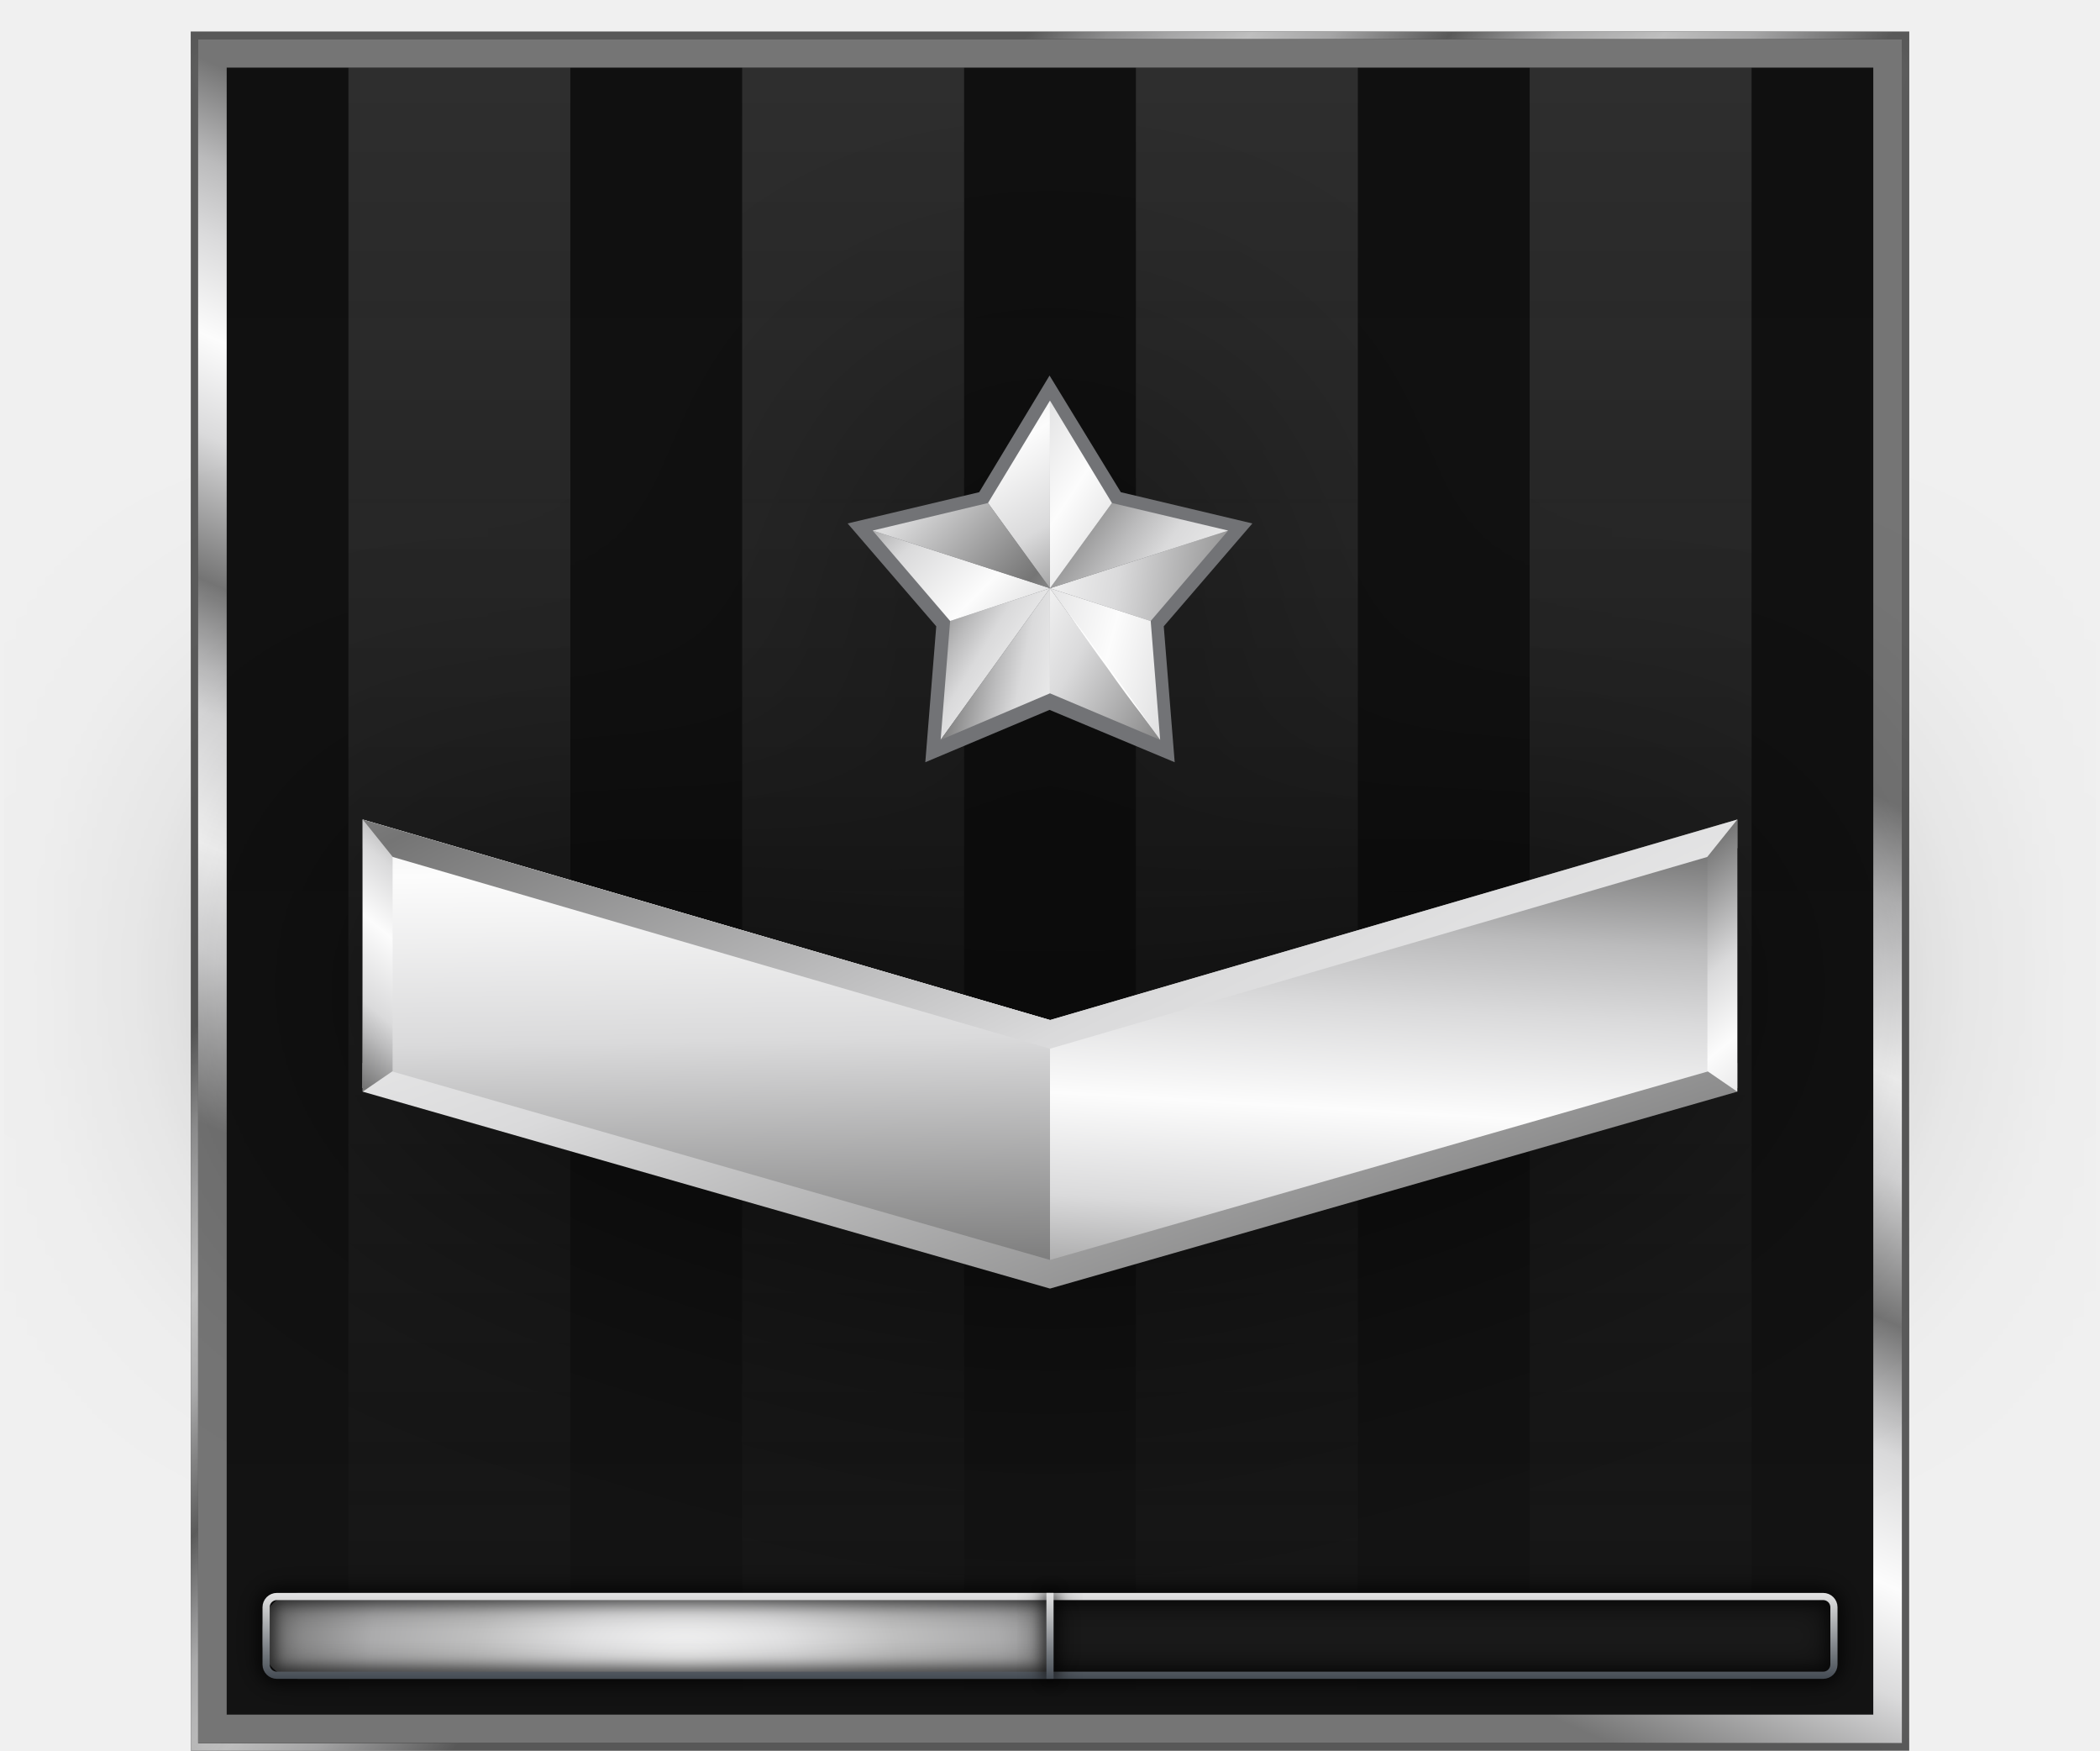
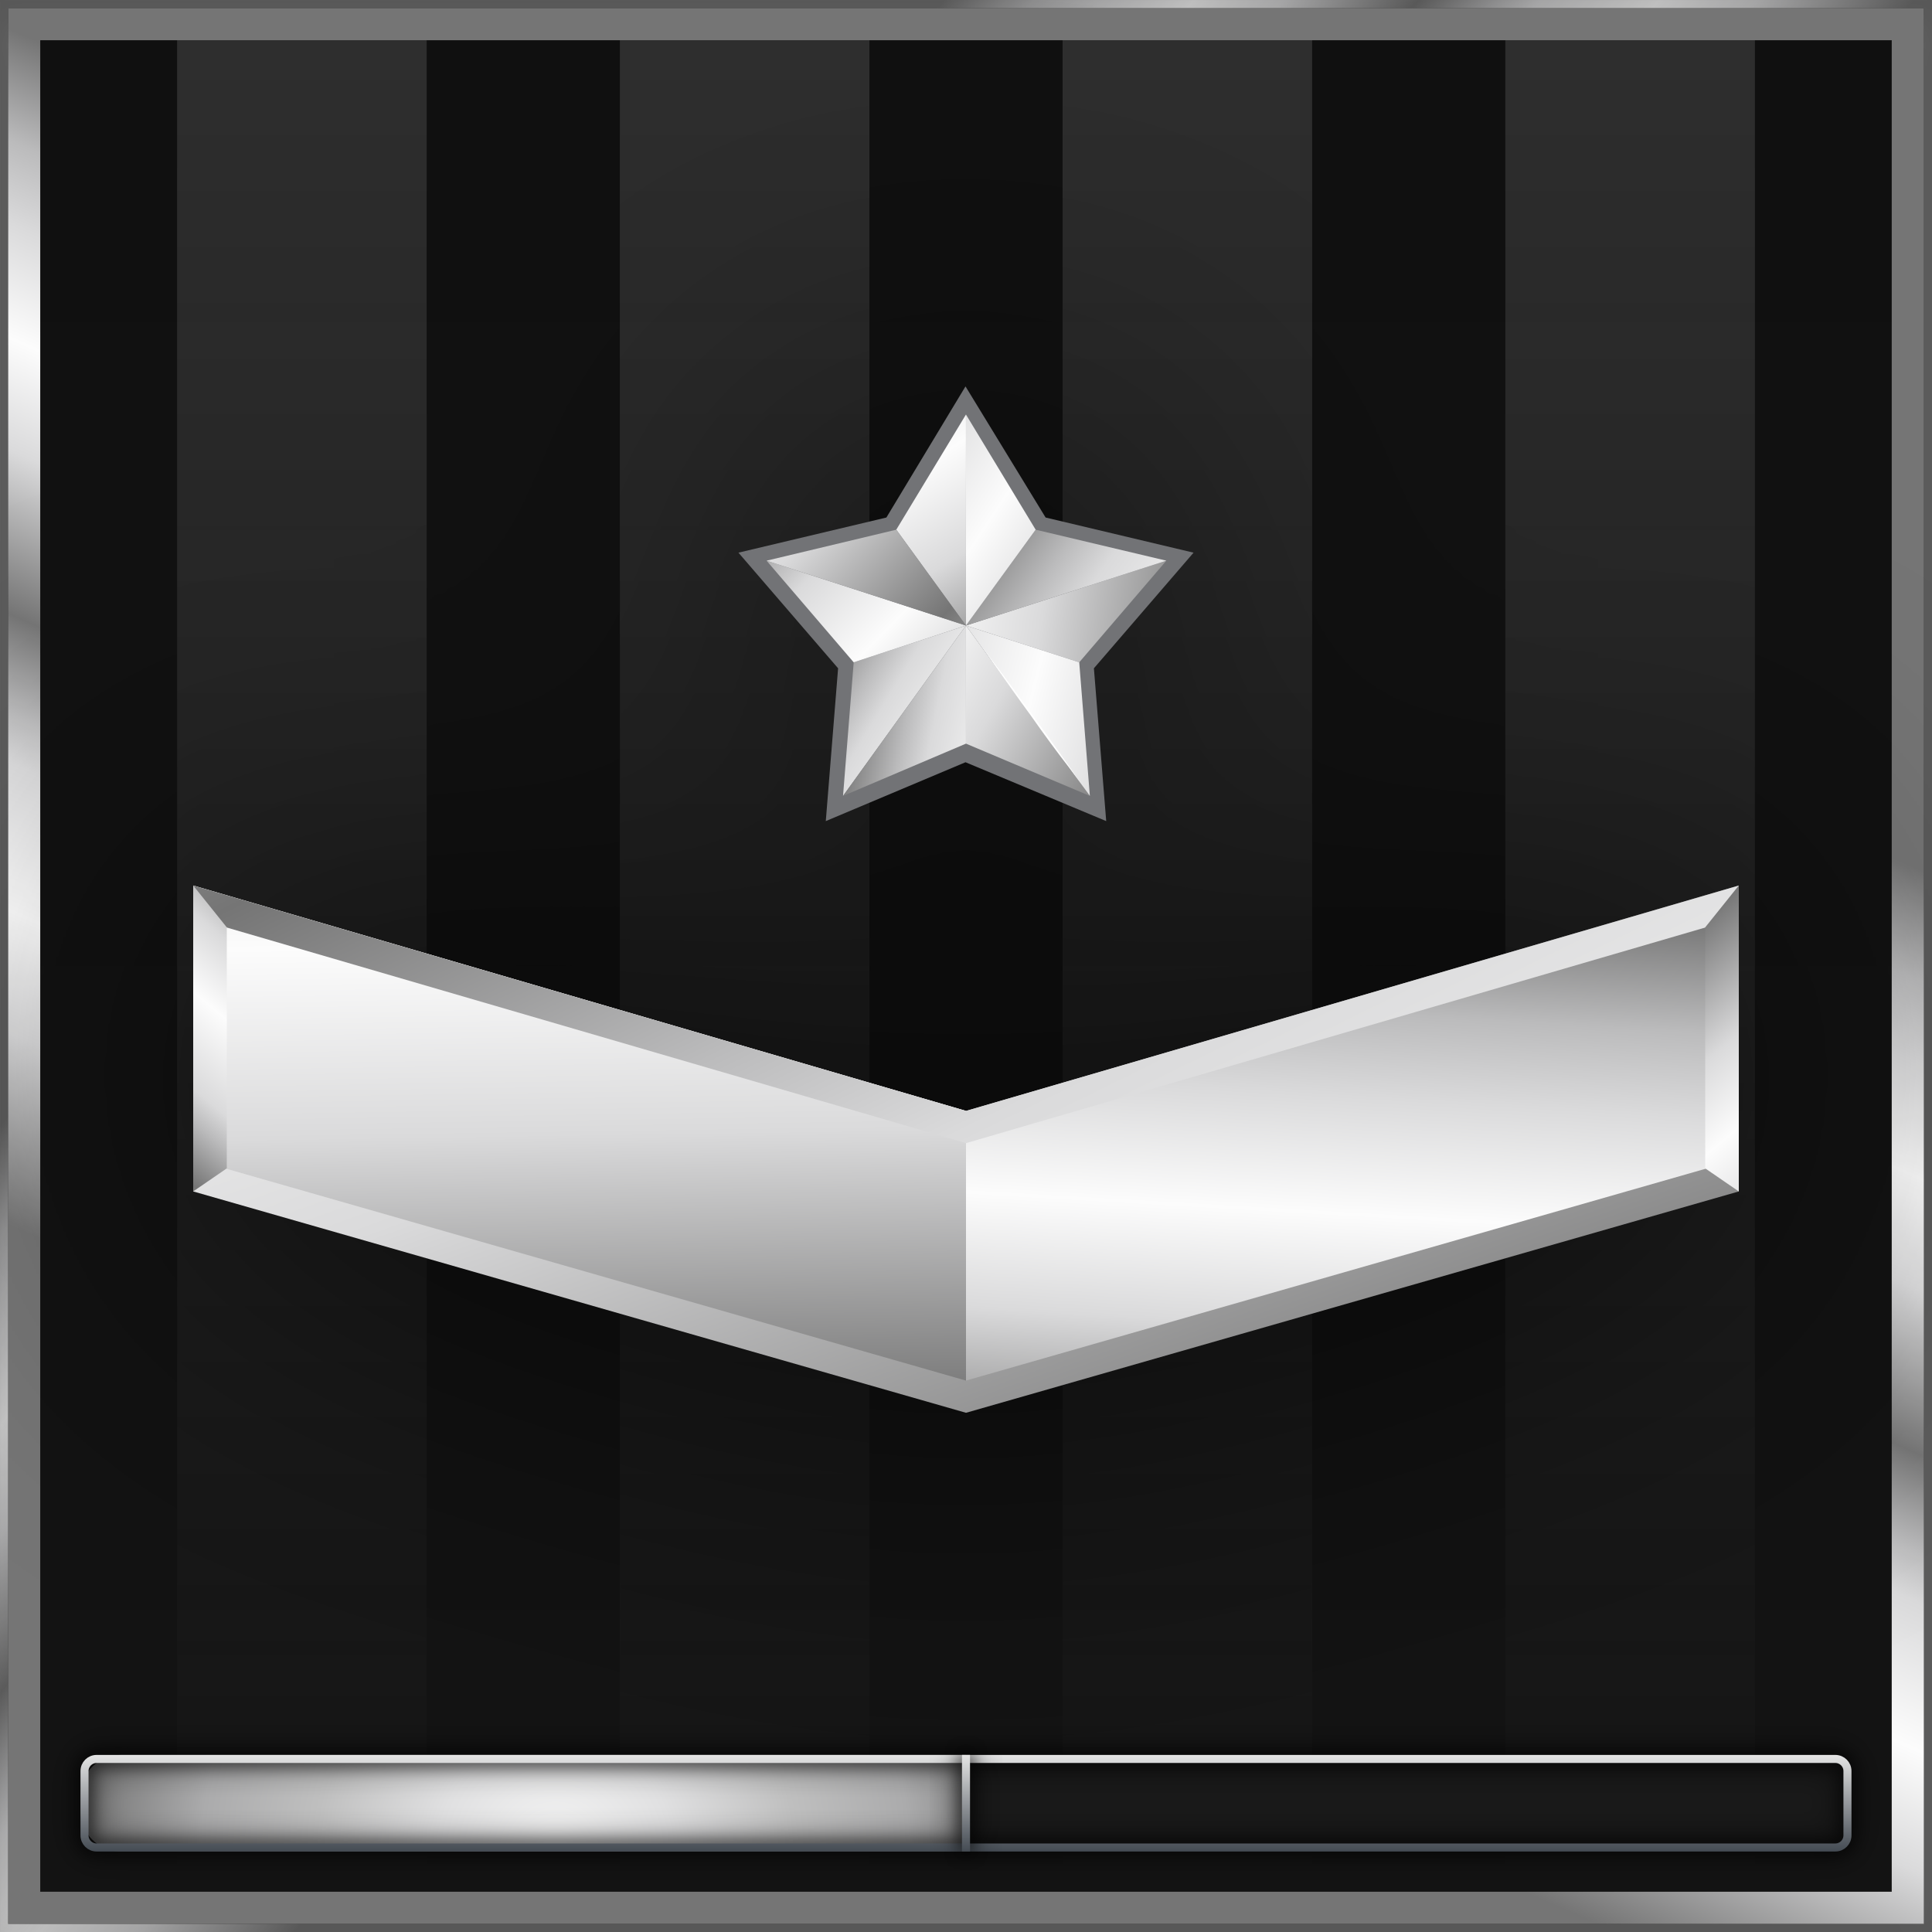
- <svg xmlns="http://www.w3.org/2000/svg" width="66" height="55" viewBox="0 0 66 55" fill="none">
-   <rect x="6.562" y="1.562" width="52.875" height="52.875" fill="url(#paint0_linear_2005_61727)" stroke="url(#paint1_linear_2005_61727)" stroke-width="1.125" />
-   <g filter="url(#filter0_i_2005_61727)">
-     <rect x="6.112" y="1.113" width="53.775" height="53.775" stroke="url(#paint2_linear_2005_61727)" stroke-width="0.225" />
-   </g>
-   <g style="mix-blend-mode:plus-lighter">
-     <rect x="10.95" y="2.125" width="6.975" height="51.75" fill="url(#paint3_linear_2005_61727)" fill-opacity="0.2" />
-     <rect x="23.325" y="2.125" width="6.975" height="51.75" fill="url(#paint4_linear_2005_61727)" fill-opacity="0.2" />
-     <rect x="35.7" y="2.125" width="6.975" height="51.75" fill="url(#paint5_linear_2005_61727)" fill-opacity="0.2" />
-     <rect x="48.075" y="2.125" width="6.975" height="51.75" fill="url(#paint6_linear_2005_61727)" fill-opacity="0.2" />
-   </g>
-   <g filter="url(#filter1_d_2005_61727)">
-     <path d="M11.4 34.188V25.75L33 32.05L54.6 25.75V34.188L33 40.375L11.4 34.188Z" fill="url(#paint7_linear_2005_61727)" />
-     <path d="M33 32.05L11.4 25.75V34.188L33 40.375V32.05Z" fill="url(#paint8_linear_2005_61727)" />
-     <path d="M11.4 25.751V26.651L33 32.951L54.6 26.651V25.751L33 32.051L11.4 25.751Z" fill="url(#paint9_linear_2005_61727)" />
-     <path d="M11.4 33.401V34.301L33 40.488L54.6 34.301V33.401L33 39.588L11.4 33.401Z" fill="url(#paint10_linear_2005_61727)" />
-     <path fill-rule="evenodd" clip-rule="evenodd" d="M12.339 26.92L12.339 33.656L11.4 34.301L11.4 25.75L12.339 26.92Z" fill="url(#paint11_linear_2005_61727)" />
-     <path fill-rule="evenodd" clip-rule="evenodd" d="M53.661 26.92L53.661 33.656L54.6 34.301L54.6 25.75L53.661 26.92Z" fill="url(#paint12_linear_2005_61727)" />
-     <path d="M29.425 19.679L26.64 16.447L30.775 15.465L32.986 11.8L35.225 15.465L39.36 16.447L36.575 19.679L36.919 23.95L32.986 22.305L29.081 23.95L29.425 19.679Z" fill="#727376" />
-     <path d="M36.165 19.512L38.6 16.671L32.999 18.484L36.165 19.512Z" fill="url(#paint13_linear_2005_61727)" />
-     <path d="M32.999 18.484L38.6 16.671L34.947 15.805L32.999 18.484Z" fill="url(#paint14_linear_2005_61727)" />
-     <path d="M32.999 18.484V21.785L36.462 23.246L32.999 18.484Z" fill="url(#paint15_linear_2005_61727)" />
-     <path d="M32.999 18.484L34.947 15.805L32.999 12.586V18.484Z" fill="url(#paint16_linear_2005_61727)" />
-     <path d="M29.861 19.512L29.563 23.246L32.999 18.484L29.861 19.512Z" fill="url(#paint17_linear_2005_61727)" />
-     <path d="M36.165 19.512L32.999 18.484L36.462 23.246L36.165 19.512Z" fill="url(#paint18_linear_2005_61727)" />
-     <path d="M32.999 18.484L29.563 23.246L32.999 21.785V18.484Z" fill="url(#paint19_linear_2005_61727)" />
-     <path d="M32.999 18.484L27.426 16.671L29.861 19.512L32.999 18.484Z" fill="url(#paint20_linear_2005_61727)" />
-     <path d="M32.999 12.586L31.051 15.805L32.999 18.484V12.586Z" fill="url(#paint21_linear_2005_61727)" />
-     <path d="M32.999 18.484L31.051 15.805L27.426 16.671L32.999 18.484Z" fill="url(#paint22_linear_2005_61727)" />
-     <path d="M33.324 18.917C33.324 18.917 33.513 19.16 33.811 19.566C34.109 19.945 34.487 20.486 34.866 21C35.245 21.514 35.624 22.055 35.894 22.434C36.165 22.84 36.354 23.084 36.354 23.084C36.354 23.084 36.165 22.84 35.867 22.434C35.57 22.055 35.191 21.541 34.812 21C34.433 20.486 34.054 19.945 33.784 19.566C33.513 19.16 33.324 18.917 33.324 18.917Z" fill="white" />
-   </g>
-   <rect x="8.25" y="50.05" width="49.5" height="2.7" rx="0.45" fill="#191919" />
-   <path d="M8.25 51.175C8.25 50.554 8.754 50.05 9.375 50.05H33V52.75H9.375C8.754 52.75 8.25 52.246 8.25 51.625V51.175Z" fill="url(#paint23_radial_2005_61727)" />
-   <g filter="url(#filter2_dd_2005_61727)">
-     <rect x="8.363" y="50.163" width="49.275" height="2.475" rx="0.338" stroke="url(#paint24_linear_2005_61727)" stroke-width="0.225" />
-   </g>
-   <g filter="url(#filter3_dd_2005_61727)">
-     <path d="M33 50.05V52.75" stroke="url(#paint25_linear_2005_61727)" stroke-width="0.225" />
+ <svg xmlns="http://www.w3.org/2000/svg" width="54" height="54" viewBox="0 0 54 54" fill="none">
+   <g clip-path="url(#clip0_2201_104531)">
+     <rect width="54" height="54" fill="black" fill-opacity="0.01" />
+     <rect x="0.562" y="0.562" width="52.875" height="52.875" fill="url(#paint0_linear_2201_104531)" stroke="url(#paint1_linear_2201_104531)" stroke-width="1.125" />
+     <g filter="url(#filter0_i_2201_104531)">
+       <rect x="0.113" y="0.113" width="53.775" height="53.775" stroke="url(#paint2_linear_2201_104531)" stroke-width="0.225" />
+     </g>
+     <g style="mix-blend-mode:plus-lighter">
+       <rect x="4.95" y="1.125" width="6.975" height="51.75" fill="url(#paint3_linear_2201_104531)" fill-opacity="0.2" />
+       <rect x="17.325" y="1.125" width="6.975" height="51.75" fill="url(#paint4_linear_2201_104531)" fill-opacity="0.2" />
+       <rect x="29.7" y="1.125" width="6.975" height="51.75" fill="url(#paint5_linear_2201_104531)" fill-opacity="0.2" />
+       <rect x="42.075" y="1.125" width="6.975" height="51.75" fill="url(#paint6_linear_2201_104531)" fill-opacity="0.2" />
+     </g>
+     <g filter="url(#filter1_d_2201_104531)">
+       <path d="M5.4 33.188V24.75L27 31.05L48.6 24.75V33.188L27 39.375L5.4 33.188Z" fill="url(#paint7_linear_2201_104531)" />
+       <path d="M27 31.05L5.4 24.75V33.188L27 39.375V31.05Z" fill="url(#paint8_linear_2201_104531)" />
+       <path d="M5.4 24.751V25.651L27 31.951L48.6 25.651V24.751L27 31.051L5.4 24.751Z" fill="url(#paint9_linear_2201_104531)" />
+       <path d="M5.4 32.401V33.301L27 39.488L48.6 33.301V32.401L27 38.588L5.4 32.401Z" fill="url(#paint10_linear_2201_104531)" />
+       <path fill-rule="evenodd" clip-rule="evenodd" d="M6.339 25.92L6.339 32.656L5.4 33.301L5.4 24.75L6.339 25.92Z" fill="url(#paint11_linear_2201_104531)" />
+       <path fill-rule="evenodd" clip-rule="evenodd" d="M47.661 25.92L47.661 32.656L48.6 33.301L48.6 24.75L47.661 25.92Z" fill="url(#paint12_linear_2201_104531)" />
+       <path d="M23.425 18.679L20.64 15.447L24.775 14.465L26.986 10.8L29.225 14.465L33.36 15.447L30.575 18.679L30.919 22.95L26.986 21.305L23.081 22.95L23.425 18.679Z" fill="#727376" />
+       <path d="M30.165 18.512L32.6 15.671L26.999 17.484L30.165 18.512Z" fill="url(#paint13_linear_2201_104531)" />
+       <path d="M26.999 17.484L32.6 15.671L28.947 14.805L26.999 17.484Z" fill="url(#paint14_linear_2201_104531)" />
+       <path d="M26.999 17.484V20.785L30.462 22.246L26.999 17.484Z" fill="url(#paint15_linear_2201_104531)" />
+       <path d="M26.999 17.484L28.947 14.805L26.999 11.586V17.484Z" fill="url(#paint16_linear_2201_104531)" />
+       <path d="M23.861 18.512L23.563 22.246L26.999 17.484L23.861 18.512Z" fill="url(#paint17_linear_2201_104531)" />
+       <path d="M30.165 18.512L26.999 17.484L30.462 22.246L30.165 18.512Z" fill="url(#paint18_linear_2201_104531)" />
+       <path d="M26.999 17.484L23.563 22.246L26.999 20.785V17.484Z" fill="url(#paint19_linear_2201_104531)" />
+       <path d="M26.999 17.484L21.426 15.671L23.861 18.512L26.999 17.484Z" fill="url(#paint20_linear_2201_104531)" />
+       <path d="M26.999 11.586L25.051 14.805L26.999 17.484V11.586Z" fill="url(#paint21_linear_2201_104531)" />
+       <path d="M26.999 17.484L25.051 14.805L21.426 15.671L26.999 17.484Z" fill="url(#paint22_linear_2201_104531)" />
+       <path d="M27.324 17.917C27.324 17.917 27.513 18.16 27.811 18.566C28.109 18.945 28.487 19.486 28.866 20C29.245 20.514 29.624 21.055 29.894 21.434C30.165 21.84 30.354 22.084 30.354 22.084C30.354 22.084 30.165 21.84 29.867 21.434C29.57 21.055 29.191 20.541 28.812 20C28.433 19.486 28.055 18.945 27.784 18.566C27.513 18.16 27.324 17.917 27.324 17.917Z" fill="white" />
+     </g>
+     <rect x="2.25" y="49.05" width="49.5" height="2.7" rx="0.45" fill="#191919" />
+     <path d="M2.25 50.175C2.25 49.554 2.754 49.05 3.375 49.05H27V51.75H3.375C2.754 51.75 2.25 51.246 2.25 50.625V50.175Z" fill="url(#paint23_radial_2201_104531)" />
+     <g filter="url(#filter2_dd_2201_104531)">
+       <rect x="2.362" y="49.163" width="49.275" height="2.475" rx="0.338" stroke="url(#paint24_linear_2201_104531)" stroke-width="0.225" />
+     </g>
+     <g filter="url(#filter3_dd_2201_104531)">
+       <path d="M27 49.05V51.75" stroke="url(#paint25_linear_2201_104531)" stroke-width="0.225" />
+     </g>
  </g>
  <defs>
-     <filter id="filter0_i_2005_61727" x="6" y="1" width="54" height="54.9" filterUnits="userSpaceOnUse" color-interpolation-filters="sRGB">
+     <filter id="filter0_i_2201_104531" x="0" y="0" width="54" height="54.9" filterUnits="userSpaceOnUse" color-interpolation-filters="sRGB">
      <feFlood flood-opacity="0" result="BackgroundImageFix" />
      <feBlend mode="normal" in="SourceGraphic" in2="BackgroundImageFix" result="shape" />
      <feColorMatrix in="SourceAlpha" type="matrix" values="0 0 0 0 0 0 0 0 0 0 0 0 0 0 0 0 0 0 127 0" result="hardAlpha" />
      <feOffset dy="0.9" />
      <feGaussianBlur stdDeviation="0.45" />
      <feComposite in2="hardAlpha" operator="arithmetic" k2="-1" k3="1" />
      <feColorMatrix type="matrix" values="0 0 0 0 0 0 0 0 0 0 0 0 0 0 0 0 0 0 0.25 0" />
-       <feBlend mode="normal" in2="shape" result="effect1_innerShadow_2005_61727" />
+       <feBlend mode="normal" in2="shape" result="effect1_innerShadow_2201_104531" />
    </filter>
-     <filter id="filter1_d_2005_61727" x="0.15" y="0.55" width="65.7" height="51.188" filterUnits="userSpaceOnUse" color-interpolation-filters="sRGB">
+     <filter id="filter1_d_2201_104531" x="-5.85" y="-0.45" width="65.7" height="51.188" filterUnits="userSpaceOnUse" color-interpolation-filters="sRGB">
      <feFlood flood-opacity="0" result="BackgroundImageFix" />
      <feColorMatrix in="SourceAlpha" type="matrix" values="0 0 0 0 0 0 0 0 0 0 0 0 0 0 0 0 0 0 127 0" result="hardAlpha" />
      <feOffset />
      <feGaussianBlur stdDeviation="5.625" />
      <feColorMatrix type="matrix" values="0 0 0 0 0 0 0 0 0 0 0 0 0 0 0 0 0 0 0.8 0" />
-       <feBlend mode="normal" in2="BackgroundImageFix" result="effect1_dropShadow_2005_61727" />
-       <feBlend mode="normal" in="SourceGraphic" in2="effect1_dropShadow_2005_61727" result="shape" />
+       <feBlend mode="normal" in2="BackgroundImageFix" result="effect1_dropShadow_2201_104531" />
+       <feBlend mode="normal" in="SourceGraphic" in2="effect1_dropShadow_2201_104531" result="shape" />
    </filter>
-     <filter id="filter2_dd_2005_61727" x="7.35" y="49.15" width="51.3" height="4.5" filterUnits="userSpaceOnUse" color-interpolation-filters="sRGB">
+     <filter id="filter2_dd_2201_104531" x="1.35" y="48.15" width="51.3" height="4.5" filterUnits="userSpaceOnUse" color-interpolation-filters="sRGB">
      <feFlood flood-opacity="0" result="BackgroundImageFix" />
      <feColorMatrix in="SourceAlpha" type="matrix" values="0 0 0 0 0 0 0 0 0 0 0 0 0 0 0 0 0 0 127 0" result="hardAlpha" />
      <feOffset />
      <feGaussianBlur stdDeviation="0.45" />
      <feColorMatrix type="matrix" values="0 0 0 0 0 0 0 0 0 0 0 0 0 0 0 0 0 0 1 0" />
-       <feBlend mode="normal" in2="BackgroundImageFix" result="effect1_dropShadow_2005_61727" />
+       <feBlend mode="normal" in2="BackgroundImageFix" result="effect1_dropShadow_2201_104531" />
      <feColorMatrix in="SourceAlpha" type="matrix" values="0 0 0 0 0 0 0 0 0 0 0 0 0 0 0 0 0 0 127 0" result="hardAlpha" />
      <feOffset />
      <feGaussianBlur stdDeviation="0.225" />
      <feColorMatrix type="matrix" values="0 0 0 0 0 0 0 0 0 0 0 0 0 0 0 0 0 0 1 0" />
-       <feBlend mode="normal" in2="effect1_dropShadow_2005_61727" result="effect2_dropShadow_2005_61727" />
-       <feBlend mode="normal" in="SourceGraphic" in2="effect2_dropShadow_2005_61727" result="shape" />
+       <feBlend mode="normal" in2="effect1_dropShadow_2201_104531" result="effect2_dropShadow_2201_104531" />
+       <feBlend mode="normal" in="SourceGraphic" in2="effect2_dropShadow_2201_104531" result="shape" />
    </filter>
-     <filter id="filter3_dd_2005_61727" x="31.988" y="49.15" width="2.025" height="4.5" filterUnits="userSpaceOnUse" color-interpolation-filters="sRGB">
+     <filter id="filter3_dd_2201_104531" x="25.988" y="48.15" width="2.025" height="4.5" filterUnits="userSpaceOnUse" color-interpolation-filters="sRGB">
      <feFlood flood-opacity="0" result="BackgroundImageFix" />
      <feColorMatrix in="SourceAlpha" type="matrix" values="0 0 0 0 0 0 0 0 0 0 0 0 0 0 0 0 0 0 127 0" result="hardAlpha" />
      <feOffset />
      <feGaussianBlur stdDeviation="0.45" />
      <feColorMatrix type="matrix" values="0 0 0 0 0 0 0 0 0 0 0 0 0 0 0 0 0 0 1 0" />
-       <feBlend mode="normal" in2="BackgroundImageFix" result="effect1_dropShadow_2005_61727" />
+       <feBlend mode="normal" in2="BackgroundImageFix" result="effect1_dropShadow_2201_104531" />
      <feColorMatrix in="SourceAlpha" type="matrix" values="0 0 0 0 0 0 0 0 0 0 0 0 0 0 0 0 0 0 127 0" result="hardAlpha" />
      <feOffset />
      <feGaussianBlur stdDeviation="0.225" />
      <feColorMatrix type="matrix" values="0 0 0 0 0 0 0 0 0 0 0 0 0 0 0 0 0 0 1 0" />
-       <feBlend mode="normal" in2="effect1_dropShadow_2005_61727" result="effect2_dropShadow_2005_61727" />
-       <feBlend mode="normal" in="SourceGraphic" in2="effect2_dropShadow_2005_61727" result="shape" />
+       <feBlend mode="normal" in2="effect1_dropShadow_2201_104531" result="effect2_dropShadow_2201_104531" />
+       <feBlend mode="normal" in="SourceGraphic" in2="effect2_dropShadow_2201_104531" result="shape" />
    </filter>
-     <linearGradient id="paint0_linear_2005_61727" x1="33" y1="1" x2="33" y2="55" gradientUnits="userSpaceOnUse">
+     <linearGradient id="paint0_linear_2201_104531" x1="27" y1="0" x2="27" y2="54" gradientUnits="userSpaceOnUse">
      <stop stop-color="#101010" />
      <stop offset="1" stop-color="#131313" />
    </linearGradient>
-     <linearGradient id="paint1_linear_2005_61727" x1="4.425" y1="1" x2="-7.905" y2="29.019" gradientUnits="userSpaceOnUse">
+     <linearGradient id="paint1_linear_2201_104531" x1="-1.575" y1="-5.42367e-07" x2="-13.905" y2="28.019" gradientUnits="userSpaceOnUse">
      <stop stop-color="#757575" />
      <stop offset="0.093" stop-color="#BBBBBC" />
      <stop offset="0.162" stop-color="#DADADB" />
      <stop offset="0.258" stop-color="#FCFCFC" />
      <stop offset="0.352" stop-color="#DADADB" />
      <stop offset="0.489" stop-color="#757575" />
      <stop offset="0.571" stop-color="#BBBBBC" />
      <stop offset="0.613" stop-color="#DADADB" />
      <stop offset="0.737" stop-color="#FCFCFC" />
      <stop offset="0.839" stop-color="#DADADB" />
      <stop offset="1" stop-color="#757575" />
    </linearGradient>
-     <linearGradient id="paint2_linear_2005_61727" x1="7.013" y1="31.262" x2="22.964" y2="44.628" gradientUnits="userSpaceOnUse">
+     <linearGradient id="paint2_linear_2201_104531" x1="1.012" y1="30.262" x2="16.964" y2="43.628" gradientUnits="userSpaceOnUse">
      <stop stop-color="#757575" />
      <stop offset="0.093" stop-color="#BBBBBC" />
      <stop offset="0.162" stop-color="#DADADB" />
      <stop offset="0.258" stop-color="#FCFCFC" />
      <stop offset="0.352" stop-color="#DADADB" />
      <stop offset="0.489" stop-color="#757575" />
      <stop offset="0.571" stop-color="#BBBBBC" />
      <stop offset="0.613" stop-color="#DADADB" />
      <stop offset="0.737" stop-color="#FCFCFC" />
      <stop offset="0.839" stop-color="#DADADB" />
      <stop offset="1" stop-color="#757575" />
    </linearGradient>
-     <linearGradient id="paint3_linear_2005_61727" x1="14.438" y1="2.125" x2="14.438" y2="53.875" gradientUnits="userSpaceOnUse">
+     <linearGradient id="paint3_linear_2201_104531" x1="8.437" y1="1.125" x2="8.437" y2="52.875" gradientUnits="userSpaceOnUse">
      <stop stop-color="#A6A6A6" />
      <stop offset="1" stop-color="#A6A6A6" stop-opacity="0" />
    </linearGradient>
-     <linearGradient id="paint4_linear_2005_61727" x1="26.812" y1="2.125" x2="26.812" y2="53.875" gradientUnits="userSpaceOnUse">
+     <linearGradient id="paint4_linear_2201_104531" x1="20.812" y1="1.125" x2="20.812" y2="52.875" gradientUnits="userSpaceOnUse">
      <stop stop-color="#A6A6A6" />
      <stop offset="1" stop-color="#A6A6A6" stop-opacity="0" />
    </linearGradient>
-     <linearGradient id="paint5_linear_2005_61727" x1="39.188" y1="2.125" x2="39.188" y2="53.875" gradientUnits="userSpaceOnUse">
+     <linearGradient id="paint5_linear_2201_104531" x1="33.188" y1="1.125" x2="33.188" y2="52.875" gradientUnits="userSpaceOnUse">
      <stop stop-color="#A6A6A6" />
      <stop offset="1" stop-color="#A6A6A6" stop-opacity="0" />
    </linearGradient>
-     <linearGradient id="paint6_linear_2005_61727" x1="51.562" y1="2.125" x2="51.562" y2="53.875" gradientUnits="userSpaceOnUse">
+     <linearGradient id="paint6_linear_2201_104531" x1="45.562" y1="1.125" x2="45.562" y2="52.875" gradientUnits="userSpaceOnUse">
      <stop stop-color="#A6A6A6" />
      <stop offset="1" stop-color="#A6A6A6" stop-opacity="0" />
    </linearGradient>
-     <linearGradient id="paint7_linear_2005_61727" x1="8.475" y1="24.062" x2="6.496" y2="58.174" gradientUnits="userSpaceOnUse">
+     <linearGradient id="paint7_linear_2201_104531" x1="2.475" y1="23.062" x2="0.496" y2="57.174" gradientUnits="userSpaceOnUse">
      <stop stop-color="#757575" />
      <stop offset="0.093" stop-color="#BBBBBC" />
      <stop offset="0.162" stop-color="#DADADB" />
      <stop offset="0.258" stop-color="#FCFCFC" />
      <stop offset="0.352" stop-color="#DADADB" />
      <stop offset="0.489" stop-color="#757575" />
      <stop offset="0.571" stop-color="#BBBBBC" />
      <stop offset="0.613" stop-color="#DADADB" />
      <stop offset="0.737" stop-color="#FCFCFC" />
      <stop offset="0.839" stop-color="#DADADB" />
      <stop offset="1" stop-color="#757575" />
    </linearGradient>
-     <linearGradient id="paint8_linear_2005_61727" x1="-23.025" y1="13.488" x2="-22.192" y2="69.956" gradientUnits="userSpaceOnUse">
+     <linearGradient id="paint8_linear_2201_104531" x1="-29.025" y1="12.488" x2="-28.192" y2="68.956" gradientUnits="userSpaceOnUse">
      <stop stop-color="#757575" />
      <stop offset="0.093" stop-color="#BBBBBC" />
      <stop offset="0.162" stop-color="#DADADB" />
      <stop offset="0.258" stop-color="#FCFCFC" />
      <stop offset="0.352" stop-color="#DADADB" />
      <stop offset="0.489" stop-color="#757575" />
      <stop offset="0.571" stop-color="#BBBBBC" />
      <stop offset="0.613" stop-color="#DADADB" />
      <stop offset="0.737" stop-color="#FCFCFC" />
      <stop offset="0.839" stop-color="#DADADB" />
      <stop offset="1" stop-color="#757575" />
    </linearGradient>
-     <linearGradient id="paint9_linear_2005_61727" x1="-73.308" y1="4.18" x2="-21.31" y2="110.101" gradientUnits="userSpaceOnUse">
-       <stop stop-color="#757575" />
-       <stop offset="0.093" stop-color="#BBBBBC" />
-       <stop offset="0.14" stop-color="#DADADB" />
-       <stop offset="0.258" stop-color="#FCFCFC" />
-       <stop offset="0.36" stop-color="#DADADB" />
-       <stop offset="0.489" stop-color="#757575" />
-       <stop offset="0.571" stop-color="#BBBBBC" />
-       <stop offset="0.613" stop-color="#DADADB" />
-       <stop offset="0.737" stop-color="#FCFCFC" />
-       <stop offset="0.839" stop-color="#DADADB" />
-       <stop offset="1" stop-color="#757575" />
-     </linearGradient>
-     <linearGradient id="paint10_linear_2005_61727" x1="-44.596" y1="11.787" x2="-4.37" y2="123.785" gradientUnits="userSpaceOnUse">
-       <stop stop-color="#757575" />
-       <stop offset="0.093" stop-color="#BBBBBC" />
-       <stop offset="0.14" stop-color="#DADADB" />
-       <stop offset="0.258" stop-color="#FCFCFC" />
-       <stop offset="0.36" stop-color="#DADADB" />
-       <stop offset="0.489" stop-color="#757575" />
-       <stop offset="0.571" stop-color="#BBBBBC" />
-       <stop offset="0.613" stop-color="#DADADB" />
-       <stop offset="0.737" stop-color="#FCFCFC" />
-       <stop offset="0.839" stop-color="#DADADB" />
-       <stop offset="1" stop-color="#757575" />
-     </linearGradient>
-     <linearGradient id="paint11_linear_2005_61727" x1="9.6" y1="43.3" x2="20.326" y2="30.417" gradientUnits="userSpaceOnUse">
-       <stop stop-color="#757575" />
-       <stop offset="0.093" stop-color="#BBBBBC" />
-       <stop offset="0.14" stop-color="#DADADB" />
-       <stop offset="0.258" stop-color="#FCFCFC" />
-       <stop offset="0.36" stop-color="#DADADB" />
-       <stop offset="0.489" stop-color="#757575" />
-       <stop offset="0.571" stop-color="#BBBBBC" />
-       <stop offset="0.613" stop-color="#DADADB" />
-       <stop offset="0.737" stop-color="#FCFCFC" />
-       <stop offset="0.839" stop-color="#DADADB" />
-       <stop offset="1" stop-color="#757575" />
-     </linearGradient>
-     <linearGradient id="paint12_linear_2005_61727" x1="57.412" y1="49.15" x2="44.761" y2="33.926" gradientUnits="userSpaceOnUse">
-       <stop stop-color="#757575" />
-       <stop offset="0.093" stop-color="#BBBBBC" />
-       <stop offset="0.14" stop-color="#DADADB" />
-       <stop offset="0.258" stop-color="#FCFCFC" />
-       <stop offset="0.36" stop-color="#DADADB" />
-       <stop offset="0.489" stop-color="#757575" />
-       <stop offset="0.571" stop-color="#BBBBBC" />
-       <stop offset="0.613" stop-color="#DADADB" />
-       <stop offset="0.737" stop-color="#FCFCFC" />
-       <stop offset="0.839" stop-color="#DADADB" />
-       <stop offset="1" stop-color="#757575" />
-     </linearGradient>
-     <linearGradient id="paint13_linear_2005_61727" x1="9.688" y1="13.924" x2="40.084" y2="18.487" gradientUnits="userSpaceOnUse">
-       <stop stop-color="#757575" />
-       <stop offset="0.093" stop-color="#BBBBBC" />
-       <stop offset="0.14" stop-color="#DADADB" />
-       <stop offset="0.258" stop-color="#FCFCFC" />
-       <stop offset="0.36" stop-color="#DADADB" />
-       <stop offset="0.489" stop-color="#757575" />
-       <stop offset="0.571" stop-color="#BBBBBC" />
-       <stop offset="0.613" stop-color="#DADADB" />
-       <stop offset="0.737" stop-color="#FCFCFC" />
-       <stop offset="0.839" stop-color="#DADADB" />
-       <stop offset="1" stop-color="#757575" />
-     </linearGradient>
-     <linearGradient id="paint14_linear_2005_61727" x1="22.017" y1="7.781" x2="45.1" y2="24.166" gradientUnits="userSpaceOnUse">
-       <stop stop-color="#757575" />
-       <stop offset="0.093" stop-color="#BBBBBC" />
-       <stop offset="0.14" stop-color="#DADADB" />
-       <stop offset="0.258" stop-color="#FCFCFC" />
-       <stop offset="0.36" stop-color="#DADADB" />
-       <stop offset="0.489" stop-color="#757575" />
-       <stop offset="0.571" stop-color="#BBBBBC" />
-       <stop offset="0.613" stop-color="#DADADB" />
-       <stop offset="0.737" stop-color="#FCFCFC" />
-       <stop offset="0.839" stop-color="#DADADB" />
-       <stop offset="1" stop-color="#757575" />
-     </linearGradient>
-     <linearGradient id="paint15_linear_2005_61727" x1="14.111" y1="9.612" x2="37.663" y2="22.727" gradientUnits="userSpaceOnUse">
-       <stop stop-color="#757575" />
-       <stop offset="0.093" stop-color="#BBBBBC" />
-       <stop offset="0.14" stop-color="#DADADB" />
-       <stop offset="0.258" stop-color="#FCFCFC" />
-       <stop offset="0.36" stop-color="#DADADB" />
-       <stop offset="0.489" stop-color="#757575" />
-       <stop offset="0.571" stop-color="#BBBBBC" />
-       <stop offset="0.613" stop-color="#DADADB" />
-       <stop offset="0.737" stop-color="#FCFCFC" />
-       <stop offset="0.839" stop-color="#DADADB" />
-       <stop offset="1" stop-color="#757575" />
-     </linearGradient>
-     <linearGradient id="paint16_linear_2005_61727" x1="18.722" y1="6.088" x2="38.727" y2="19.319" gradientUnits="userSpaceOnUse">
-       <stop stop-color="#757575" />
-       <stop offset="0.093" stop-color="#BBBBBC" />
-       <stop offset="0.14" stop-color="#DADADB" />
-       <stop offset="0.258" stop-color="#FCFCFC" />
-       <stop offset="0.36" stop-color="#DADADB" />
-       <stop offset="0.489" stop-color="#757575" />
-       <stop offset="0.571" stop-color="#BBBBBC" />
-       <stop offset="0.613" stop-color="#DADADB" />
-       <stop offset="0.737" stop-color="#FCFCFC" />
-       <stop offset="0.839" stop-color="#DADADB" />
-       <stop offset="1" stop-color="#757575" />
-     </linearGradient>
-     <linearGradient id="paint17_linear_2005_61727" x1="20.446" y1="14.239" x2="37.327" y2="24.548" gradientUnits="userSpaceOnUse">
-       <stop stop-color="#757575" />
-       <stop offset="0.093" stop-color="#BBBBBC" />
-       <stop offset="0.14" stop-color="#DADADB" />
-       <stop offset="0.258" stop-color="#FCFCFC" />
-       <stop offset="0.36" stop-color="#DADADB" />
-       <stop offset="0.489" stop-color="#757575" />
-       <stop offset="0.571" stop-color="#BBBBBC" />
-       <stop offset="0.613" stop-color="#DADADB" />
-       <stop offset="0.737" stop-color="#FCFCFC" />
-       <stop offset="0.839" stop-color="#DADADB" />
-       <stop offset="1" stop-color="#757575" />
-     </linearGradient>
-     <linearGradient id="paint18_linear_2005_61727" x1="15.438" y1="15.98" x2="41.631" y2="22.598" gradientUnits="userSpaceOnUse">
-       <stop stop-color="#757575" />
-       <stop offset="0.093" stop-color="#BBBBBC" />
-       <stop offset="0.14" stop-color="#DADADB" />
-       <stop offset="0.258" stop-color="#FCFCFC" />
-       <stop offset="0.36" stop-color="#DADADB" />
-       <stop offset="0.489" stop-color="#757575" />
-       <stop offset="0.571" stop-color="#BBBBBC" />
-       <stop offset="0.613" stop-color="#DADADB" />
-       <stop offset="0.737" stop-color="#FCFCFC" />
-       <stop offset="0.839" stop-color="#DADADB" />
-       <stop offset="1" stop-color="#757575" />
-     </linearGradient>
-     <linearGradient id="paint19_linear_2005_61727" x1="23.212" y1="7.863" x2="41.355" y2="11.488" gradientUnits="userSpaceOnUse">
-       <stop stop-color="#757575" />
-       <stop offset="0.093" stop-color="#BBBBBC" />
-       <stop offset="0.14" stop-color="#DADADB" />
-       <stop offset="0.258" stop-color="#FCFCFC" />
-       <stop offset="0.36" stop-color="#DADADB" />
-       <stop offset="0.489" stop-color="#757575" />
-       <stop offset="0.571" stop-color="#BBBBBC" />
-       <stop offset="0.613" stop-color="#DADADB" />
-       <stop offset="0.737" stop-color="#FCFCFC" />
-       <stop offset="0.839" stop-color="#DADADB" />
-       <stop offset="1" stop-color="#757575" />
-     </linearGradient>
-     <linearGradient id="paint20_linear_2005_61727" x1="20.023" y1="7.854" x2="34.789" y2="22.266" gradientUnits="userSpaceOnUse">
-       <stop stop-color="#757575" />
-       <stop offset="0.093" stop-color="#BBBBBC" />
-       <stop offset="0.14" stop-color="#DADADB" />
-       <stop offset="0.258" stop-color="#FCFCFC" />
-       <stop offset="0.36" stop-color="#DADADB" />
-       <stop offset="0.489" stop-color="#757575" />
-       <stop offset="0.571" stop-color="#BBBBBC" />
-       <stop offset="0.613" stop-color="#DADADB" />
-       <stop offset="0.737" stop-color="#FCFCFC" />
-       <stop offset="0.839" stop-color="#DADADB" />
-       <stop offset="1" stop-color="#757575" />
-     </linearGradient>
-     <linearGradient id="paint21_linear_2005_61727" x1="28.358" y1="8.113" x2="42.021" y2="30.715" gradientUnits="userSpaceOnUse">
-       <stop stop-color="#757575" />
-       <stop offset="0.093" stop-color="#BBBBBC" />
-       <stop offset="0.14" stop-color="#DADADB" />
-       <stop offset="0.258" stop-color="#FCFCFC" />
-       <stop offset="0.36" stop-color="#DADADB" />
-       <stop offset="0.489" stop-color="#757575" />
-       <stop offset="0.571" stop-color="#BBBBBC" />
-       <stop offset="0.613" stop-color="#DADADB" />
-       <stop offset="0.737" stop-color="#FCFCFC" />
-       <stop offset="0.839" stop-color="#DADADB" />
-       <stop offset="1" stop-color="#757575" />
-     </linearGradient>
-     <linearGradient id="paint22_linear_2005_61727" x1="20.201" y1="7.637" x2="44.064" y2="30.319" gradientUnits="userSpaceOnUse">
-       <stop stop-color="#757575" />
-       <stop offset="0.093" stop-color="#BBBBBC" />
-       <stop offset="0.14" stop-color="#DADADB" />
-       <stop offset="0.258" stop-color="#FCFCFC" />
-       <stop offset="0.36" stop-color="#DADADB" />
-       <stop offset="0.489" stop-color="#757575" />
-       <stop offset="0.571" stop-color="#BBBBBC" />
-       <stop offset="0.613" stop-color="#DADADB" />
-       <stop offset="0.737" stop-color="#FCFCFC" />
-       <stop offset="0.839" stop-color="#DADADB" />
-       <stop offset="1" stop-color="#757575" />
-     </linearGradient>
-     <radialGradient id="paint23_radial_2005_61727" cx="0" cy="0" r="1" gradientUnits="userSpaceOnUse" gradientTransform="translate(21.525 52.75) rotate(180) scale(13.275)">
+     <linearGradient id="paint9_linear_2201_104531" x1="-79.308" y1="3.18" x2="-27.31" y2="109.101" gradientUnits="userSpaceOnUse">
+       <stop stop-color="#757575" />
+       <stop offset="0.093" stop-color="#BBBBBC" />
+       <stop offset="0.14" stop-color="#DADADB" />
+       <stop offset="0.258" stop-color="#FCFCFC" />
+       <stop offset="0.36" stop-color="#DADADB" />
+       <stop offset="0.489" stop-color="#757575" />
+       <stop offset="0.571" stop-color="#BBBBBC" />
+       <stop offset="0.613" stop-color="#DADADB" />
+       <stop offset="0.737" stop-color="#FCFCFC" />
+       <stop offset="0.839" stop-color="#DADADB" />
+       <stop offset="1" stop-color="#757575" />
+     </linearGradient>
+     <linearGradient id="paint10_linear_2201_104531" x1="-50.596" y1="10.787" x2="-10.37" y2="122.785" gradientUnits="userSpaceOnUse">
+       <stop stop-color="#757575" />
+       <stop offset="0.093" stop-color="#BBBBBC" />
+       <stop offset="0.14" stop-color="#DADADB" />
+       <stop offset="0.258" stop-color="#FCFCFC" />
+       <stop offset="0.36" stop-color="#DADADB" />
+       <stop offset="0.489" stop-color="#757575" />
+       <stop offset="0.571" stop-color="#BBBBBC" />
+       <stop offset="0.613" stop-color="#DADADB" />
+       <stop offset="0.737" stop-color="#FCFCFC" />
+       <stop offset="0.839" stop-color="#DADADB" />
+       <stop offset="1" stop-color="#757575" />
+     </linearGradient>
+     <linearGradient id="paint11_linear_2201_104531" x1="3.6" y1="42.3" x2="14.326" y2="29.417" gradientUnits="userSpaceOnUse">
+       <stop stop-color="#757575" />
+       <stop offset="0.093" stop-color="#BBBBBC" />
+       <stop offset="0.14" stop-color="#DADADB" />
+       <stop offset="0.258" stop-color="#FCFCFC" />
+       <stop offset="0.36" stop-color="#DADADB" />
+       <stop offset="0.489" stop-color="#757575" />
+       <stop offset="0.571" stop-color="#BBBBBC" />
+       <stop offset="0.613" stop-color="#DADADB" />
+       <stop offset="0.737" stop-color="#FCFCFC" />
+       <stop offset="0.839" stop-color="#DADADB" />
+       <stop offset="1" stop-color="#757575" />
+     </linearGradient>
+     <linearGradient id="paint12_linear_2201_104531" x1="51.412" y1="48.15" x2="38.761" y2="32.926" gradientUnits="userSpaceOnUse">
+       <stop stop-color="#757575" />
+       <stop offset="0.093" stop-color="#BBBBBC" />
+       <stop offset="0.14" stop-color="#DADADB" />
+       <stop offset="0.258" stop-color="#FCFCFC" />
+       <stop offset="0.36" stop-color="#DADADB" />
+       <stop offset="0.489" stop-color="#757575" />
+       <stop offset="0.571" stop-color="#BBBBBC" />
+       <stop offset="0.613" stop-color="#DADADB" />
+       <stop offset="0.737" stop-color="#FCFCFC" />
+       <stop offset="0.839" stop-color="#DADADB" />
+       <stop offset="1" stop-color="#757575" />
+     </linearGradient>
+     <linearGradient id="paint13_linear_2201_104531" x1="3.688" y1="12.924" x2="34.084" y2="17.487" gradientUnits="userSpaceOnUse">
+       <stop stop-color="#757575" />
+       <stop offset="0.093" stop-color="#BBBBBC" />
+       <stop offset="0.14" stop-color="#DADADB" />
+       <stop offset="0.258" stop-color="#FCFCFC" />
+       <stop offset="0.36" stop-color="#DADADB" />
+       <stop offset="0.489" stop-color="#757575" />
+       <stop offset="0.571" stop-color="#BBBBBC" />
+       <stop offset="0.613" stop-color="#DADADB" />
+       <stop offset="0.737" stop-color="#FCFCFC" />
+       <stop offset="0.839" stop-color="#DADADB" />
+       <stop offset="1" stop-color="#757575" />
+     </linearGradient>
+     <linearGradient id="paint14_linear_2201_104531" x1="16.017" y1="6.781" x2="39.1" y2="23.166" gradientUnits="userSpaceOnUse">
+       <stop stop-color="#757575" />
+       <stop offset="0.093" stop-color="#BBBBBC" />
+       <stop offset="0.14" stop-color="#DADADB" />
+       <stop offset="0.258" stop-color="#FCFCFC" />
+       <stop offset="0.36" stop-color="#DADADB" />
+       <stop offset="0.489" stop-color="#757575" />
+       <stop offset="0.571" stop-color="#BBBBBC" />
+       <stop offset="0.613" stop-color="#DADADB" />
+       <stop offset="0.737" stop-color="#FCFCFC" />
+       <stop offset="0.839" stop-color="#DADADB" />
+       <stop offset="1" stop-color="#757575" />
+     </linearGradient>
+     <linearGradient id="paint15_linear_2201_104531" x1="8.111" y1="8.612" x2="31.663" y2="21.727" gradientUnits="userSpaceOnUse">
+       <stop stop-color="#757575" />
+       <stop offset="0.093" stop-color="#BBBBBC" />
+       <stop offset="0.14" stop-color="#DADADB" />
+       <stop offset="0.258" stop-color="#FCFCFC" />
+       <stop offset="0.36" stop-color="#DADADB" />
+       <stop offset="0.489" stop-color="#757575" />
+       <stop offset="0.571" stop-color="#BBBBBC" />
+       <stop offset="0.613" stop-color="#DADADB" />
+       <stop offset="0.737" stop-color="#FCFCFC" />
+       <stop offset="0.839" stop-color="#DADADB" />
+       <stop offset="1" stop-color="#757575" />
+     </linearGradient>
+     <linearGradient id="paint16_linear_2201_104531" x1="12.722" y1="5.088" x2="32.727" y2="18.319" gradientUnits="userSpaceOnUse">
+       <stop stop-color="#757575" />
+       <stop offset="0.093" stop-color="#BBBBBC" />
+       <stop offset="0.14" stop-color="#DADADB" />
+       <stop offset="0.258" stop-color="#FCFCFC" />
+       <stop offset="0.36" stop-color="#DADADB" />
+       <stop offset="0.489" stop-color="#757575" />
+       <stop offset="0.571" stop-color="#BBBBBC" />
+       <stop offset="0.613" stop-color="#DADADB" />
+       <stop offset="0.737" stop-color="#FCFCFC" />
+       <stop offset="0.839" stop-color="#DADADB" />
+       <stop offset="1" stop-color="#757575" />
+     </linearGradient>
+     <linearGradient id="paint17_linear_2201_104531" x1="14.446" y1="13.239" x2="31.327" y2="23.548" gradientUnits="userSpaceOnUse">
+       <stop stop-color="#757575" />
+       <stop offset="0.093" stop-color="#BBBBBC" />
+       <stop offset="0.14" stop-color="#DADADB" />
+       <stop offset="0.258" stop-color="#FCFCFC" />
+       <stop offset="0.36" stop-color="#DADADB" />
+       <stop offset="0.489" stop-color="#757575" />
+       <stop offset="0.571" stop-color="#BBBBBC" />
+       <stop offset="0.613" stop-color="#DADADB" />
+       <stop offset="0.737" stop-color="#FCFCFC" />
+       <stop offset="0.839" stop-color="#DADADB" />
+       <stop offset="1" stop-color="#757575" />
+     </linearGradient>
+     <linearGradient id="paint18_linear_2201_104531" x1="9.438" y1="14.98" x2="35.631" y2="21.598" gradientUnits="userSpaceOnUse">
+       <stop stop-color="#757575" />
+       <stop offset="0.093" stop-color="#BBBBBC" />
+       <stop offset="0.14" stop-color="#DADADB" />
+       <stop offset="0.258" stop-color="#FCFCFC" />
+       <stop offset="0.36" stop-color="#DADADB" />
+       <stop offset="0.489" stop-color="#757575" />
+       <stop offset="0.571" stop-color="#BBBBBC" />
+       <stop offset="0.613" stop-color="#DADADB" />
+       <stop offset="0.737" stop-color="#FCFCFC" />
+       <stop offset="0.839" stop-color="#DADADB" />
+       <stop offset="1" stop-color="#757575" />
+     </linearGradient>
+     <linearGradient id="paint19_linear_2201_104531" x1="17.212" y1="6.863" x2="35.355" y2="10.488" gradientUnits="userSpaceOnUse">
+       <stop stop-color="#757575" />
+       <stop offset="0.093" stop-color="#BBBBBC" />
+       <stop offset="0.14" stop-color="#DADADB" />
+       <stop offset="0.258" stop-color="#FCFCFC" />
+       <stop offset="0.36" stop-color="#DADADB" />
+       <stop offset="0.489" stop-color="#757575" />
+       <stop offset="0.571" stop-color="#BBBBBC" />
+       <stop offset="0.613" stop-color="#DADADB" />
+       <stop offset="0.737" stop-color="#FCFCFC" />
+       <stop offset="0.839" stop-color="#DADADB" />
+       <stop offset="1" stop-color="#757575" />
+     </linearGradient>
+     <linearGradient id="paint20_linear_2201_104531" x1="14.023" y1="6.854" x2="28.789" y2="21.266" gradientUnits="userSpaceOnUse">
+       <stop stop-color="#757575" />
+       <stop offset="0.093" stop-color="#BBBBBC" />
+       <stop offset="0.14" stop-color="#DADADB" />
+       <stop offset="0.258" stop-color="#FCFCFC" />
+       <stop offset="0.36" stop-color="#DADADB" />
+       <stop offset="0.489" stop-color="#757575" />
+       <stop offset="0.571" stop-color="#BBBBBC" />
+       <stop offset="0.613" stop-color="#DADADB" />
+       <stop offset="0.737" stop-color="#FCFCFC" />
+       <stop offset="0.839" stop-color="#DADADB" />
+       <stop offset="1" stop-color="#757575" />
+     </linearGradient>
+     <linearGradient id="paint21_linear_2201_104531" x1="22.358" y1="7.113" x2="36.021" y2="29.715" gradientUnits="userSpaceOnUse">
+       <stop stop-color="#757575" />
+       <stop offset="0.093" stop-color="#BBBBBC" />
+       <stop offset="0.14" stop-color="#DADADB" />
+       <stop offset="0.258" stop-color="#FCFCFC" />
+       <stop offset="0.36" stop-color="#DADADB" />
+       <stop offset="0.489" stop-color="#757575" />
+       <stop offset="0.571" stop-color="#BBBBBC" />
+       <stop offset="0.613" stop-color="#DADADB" />
+       <stop offset="0.737" stop-color="#FCFCFC" />
+       <stop offset="0.839" stop-color="#DADADB" />
+       <stop offset="1" stop-color="#757575" />
+     </linearGradient>
+     <linearGradient id="paint22_linear_2201_104531" x1="14.201" y1="6.637" x2="38.064" y2="29.319" gradientUnits="userSpaceOnUse">
+       <stop stop-color="#757575" />
+       <stop offset="0.093" stop-color="#BBBBBC" />
+       <stop offset="0.14" stop-color="#DADADB" />
+       <stop offset="0.258" stop-color="#FCFCFC" />
+       <stop offset="0.36" stop-color="#DADADB" />
+       <stop offset="0.489" stop-color="#757575" />
+       <stop offset="0.571" stop-color="#BBBBBC" />
+       <stop offset="0.613" stop-color="#DADADB" />
+       <stop offset="0.737" stop-color="#FCFCFC" />
+       <stop offset="0.839" stop-color="#DADADB" />
+       <stop offset="1" stop-color="#757575" />
+     </linearGradient>
+     <radialGradient id="paint23_radial_2201_104531" cx="0" cy="0" r="1" gradientUnits="userSpaceOnUse" gradientTransform="translate(15.525 51.75) rotate(180) scale(13.275)">
      <stop stop-color="#F5F5F5" />
      <stop offset="0.247" stop-color="#E1E1E2" />
      <stop offset="0.506" stop-color="#C0C0C0" />
      <stop offset="0.746" stop-color="#ACACAD" />
      <stop offset="1" stop-color="#767676" />
    </radialGradient>
-     <linearGradient id="paint24_linear_2005_61727" x1="33" y1="50.05" x2="33" y2="52.75" gradientUnits="userSpaceOnUse">
+     <linearGradient id="paint24_linear_2201_104531" x1="27" y1="49.05" x2="27" y2="51.75" gradientUnits="userSpaceOnUse">
      <stop stop-color="#E5E5E5" />
      <stop offset="1" stop-color="#444B53" />
    </linearGradient>
-     <linearGradient id="paint25_linear_2005_61727" x1="33.5" y1="50.05" x2="33.5" y2="52.75" gradientUnits="userSpaceOnUse">
+     <linearGradient id="paint25_linear_2201_104531" x1="27.5" y1="49.05" x2="27.5" y2="51.75" gradientUnits="userSpaceOnUse">
      <stop stop-color="#E5E5E5" />
      <stop offset="1" stop-color="#444B53" />
    </linearGradient>
+     <clipPath id="clip0_2201_104531">
+       <rect width="54" height="54" fill="white" />
+     </clipPath>
  </defs>
</svg>
